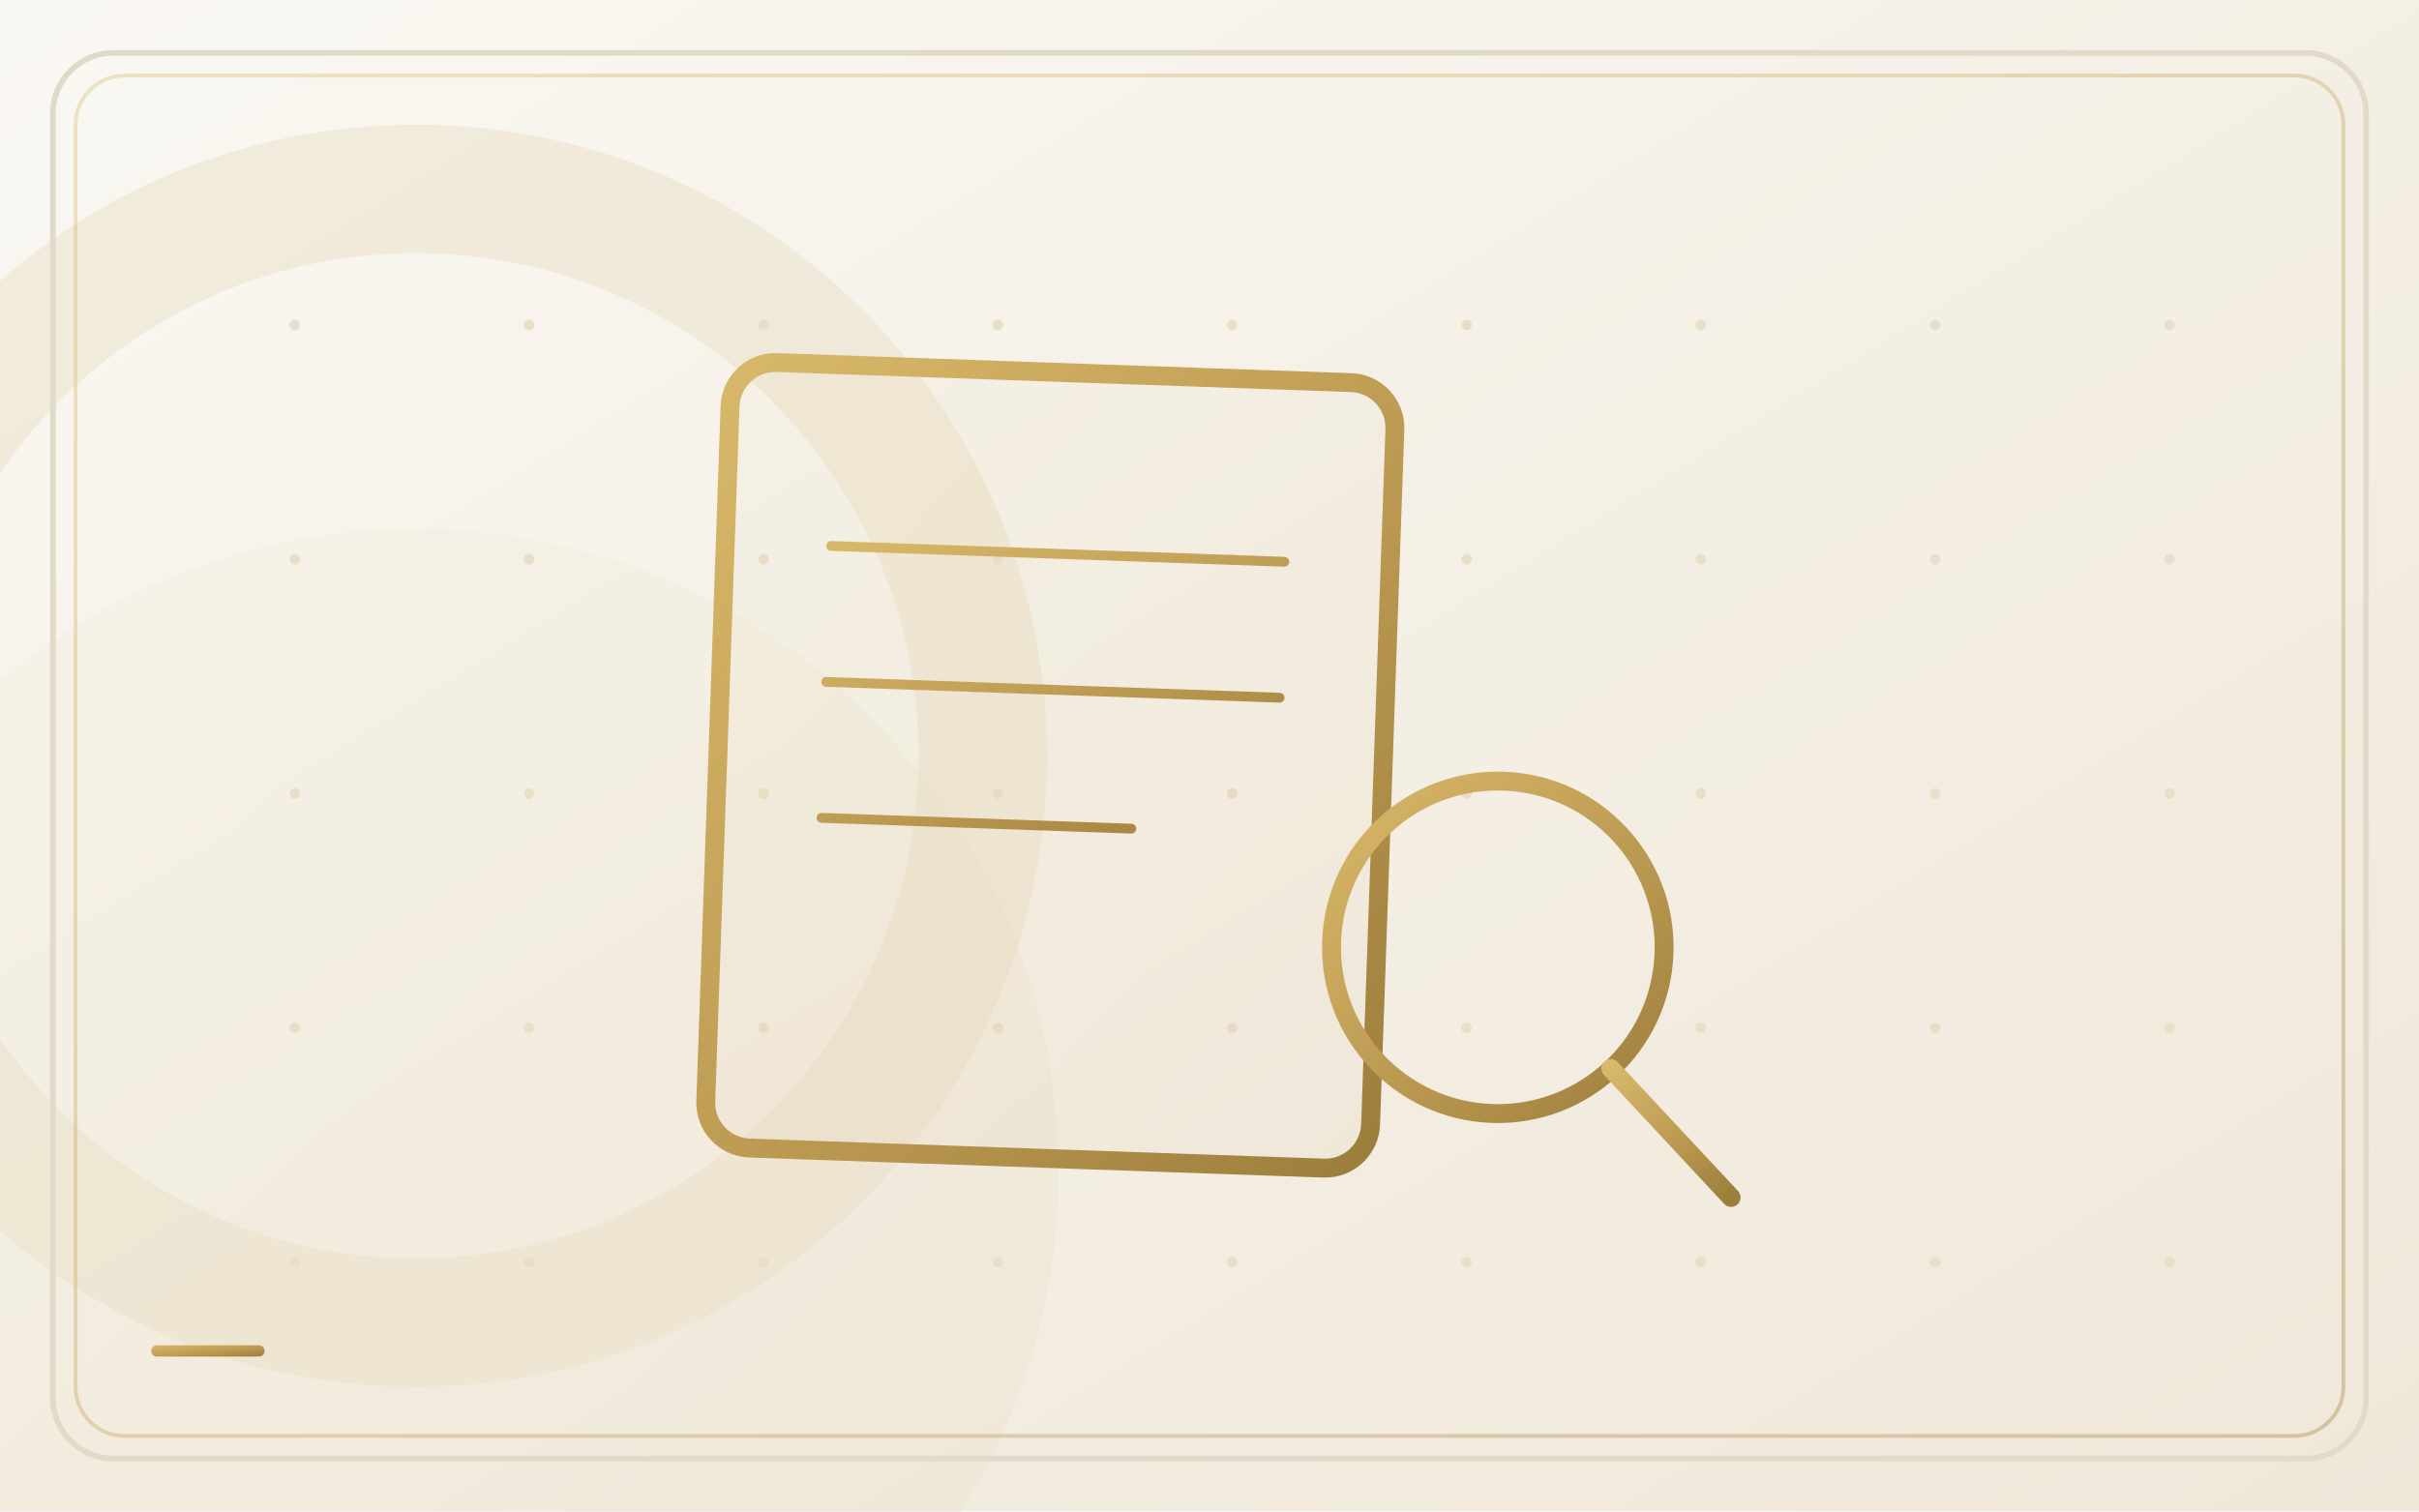
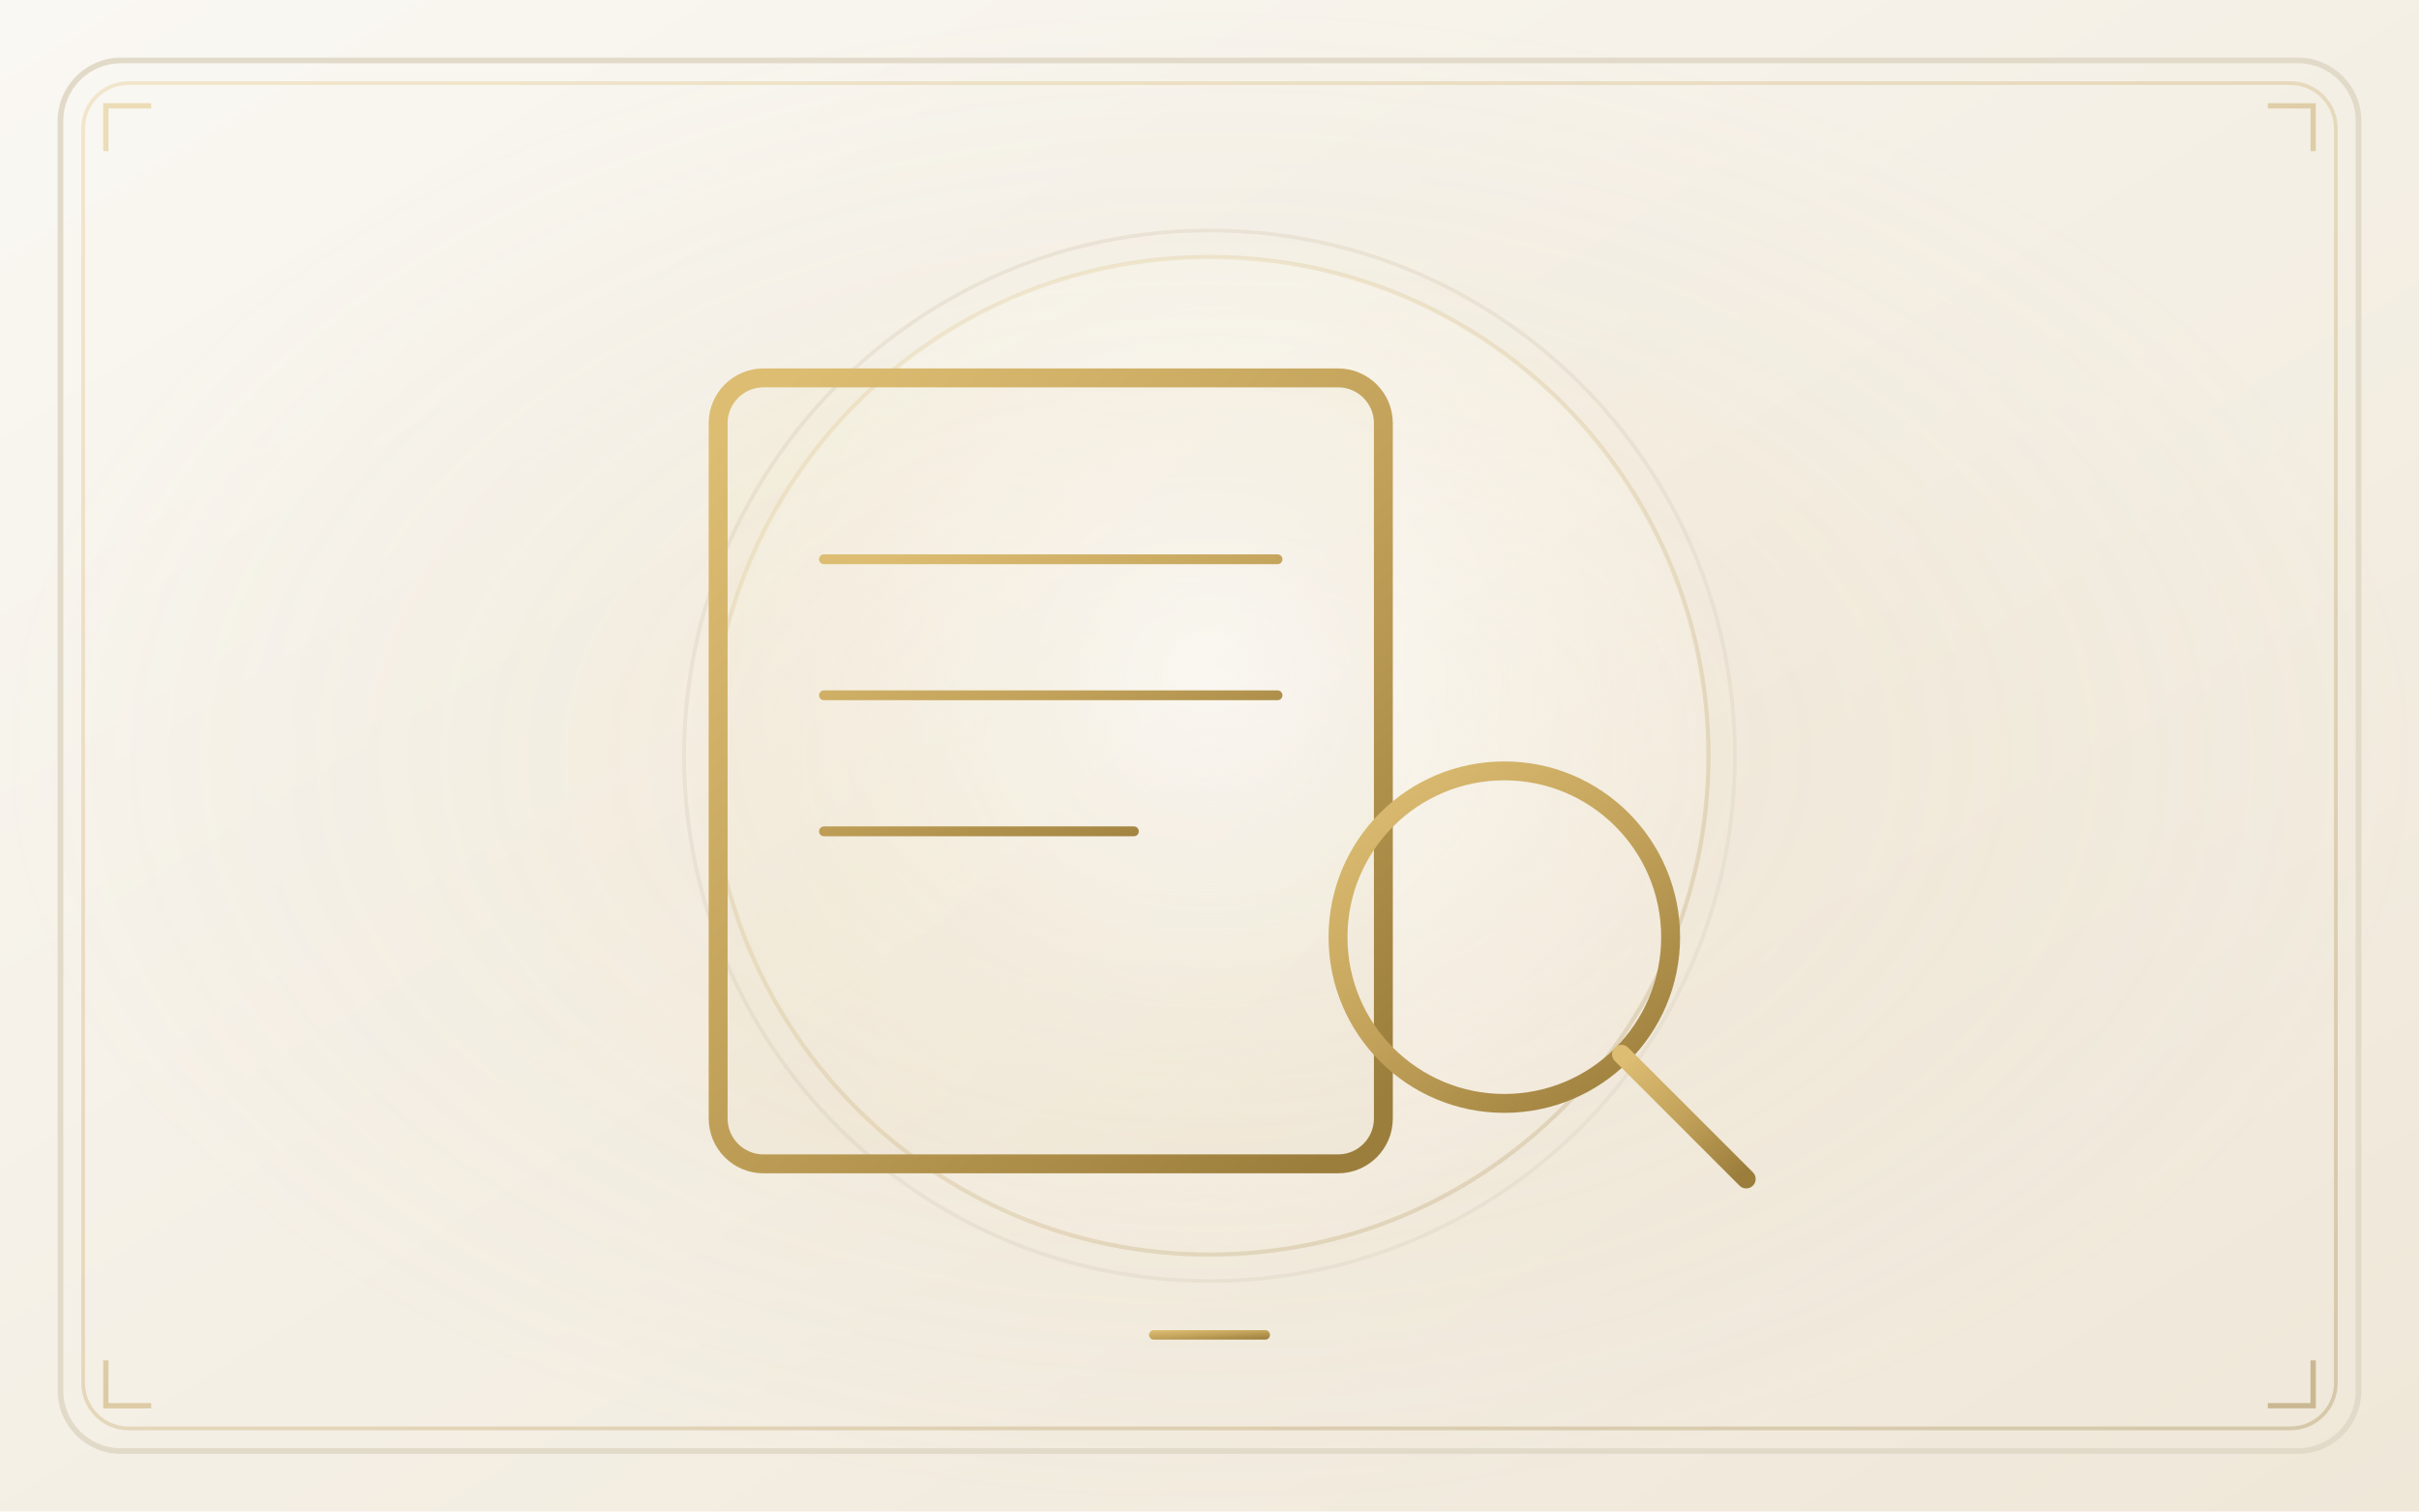
<svg xmlns="http://www.w3.org/2000/svg" viewBox="0 0 640 400" width="640" height="400">
  <defs>
    <linearGradient id="bgg" x1="0" y1="0" x2="1" y2="1">
      <stop offset="0" stop-color="#faf8f3" />
      <stop offset="1" stop-color="#efe7d8" />
    </linearGradient>
-     <linearGradient id="gg" x1="0" y1="0" x2="1" y2="1">
-       <stop offset="0" stop-color="#d8b86a" />
-       <stop offset="0.55" stop-color="#bd9a52" />
+     <linearGradient id="gg" x1="0.1" y1="0" x2="0.9" y2="1">
+       <stop offset="0" stop-color="#dcbd72" />
+       <stop offset="0.5" stop-color="#c2a25a" />
      <stop offset="1" stop-color="#9c7e3c" />
    </linearGradient>
+     <radialGradient id="glow" cx="0.5" cy="0.5" r="0.5">
+       <stop offset="0" stop-color="#caa968" stop-opacity="0.12" />
+       <stop offset="1" stop-color="#caa968" stop-opacity="0" />
+     </radialGradient>
+     <radialGradient id="med" cx="0.5" cy="0.42" r="0.6">
+       <stop offset="0" stop-color="#ffffff" stop-opacity="0.85" />
+       <stop offset="0.7" stop-color="#fbf7ee" stop-opacity="0.35" />
+       <stop offset="1" stop-color="#fbf7ee" stop-opacity="0" />
+     </radialGradient>
  </defs>
  <rect width="640" height="400" fill="url(#bgg)" />
-   <circle cx="110" cy="310" r="170" fill="url(#gg)" opacity="0.05" />
-   <circle cx="110" cy="200" r="150" fill="none" stroke="#e9dfc8" stroke-width="34" opacity="0.5" />
-   <circle cx="78" cy="86" r="1.4" fill="#e9dfc8" />
-   <circle cx="78" cy="148" r="1.4" fill="#e9dfc8" />
-   <circle cx="78" cy="210" r="1.4" fill="#e9dfc8" />
-   <circle cx="78" cy="272" r="1.4" fill="#e9dfc8" />
-   <circle cx="78" cy="334" r="1.4" fill="#e9dfc8" />
-   <circle cx="140" cy="86" r="1.4" fill="#e9dfc8" />
-   <circle cx="140" cy="148" r="1.4" fill="#e9dfc8" />
-   <circle cx="140" cy="210" r="1.4" fill="#e9dfc8" />
-   <circle cx="140" cy="272" r="1.4" fill="#e9dfc8" />
-   <circle cx="140" cy="334" r="1.4" fill="#e9dfc8" />
-   <circle cx="202" cy="86" r="1.4" fill="#e9dfc8" />
-   <circle cx="202" cy="148" r="1.4" fill="#e9dfc8" />
-   <circle cx="202" cy="210" r="1.4" fill="#e9dfc8" />
-   <circle cx="202" cy="272" r="1.4" fill="#e9dfc8" />
-   <circle cx="202" cy="334" r="1.4" fill="#e9dfc8" />
-   <circle cx="264" cy="86" r="1.4" fill="#e9dfc8" />
-   <circle cx="264" cy="148" r="1.4" fill="#e9dfc8" />
-   <circle cx="264" cy="210" r="1.4" fill="#e9dfc8" />
-   <circle cx="264" cy="272" r="1.4" fill="#e9dfc8" />
-   <circle cx="264" cy="334" r="1.4" fill="#e9dfc8" />
-   <circle cx="326" cy="86" r="1.4" fill="#e9dfc8" />
-   <circle cx="326" cy="148" r="1.4" fill="#e9dfc8" />
-   <circle cx="326" cy="210" r="1.4" fill="#e9dfc8" />
-   <circle cx="326" cy="272" r="1.4" fill="#e9dfc8" />
-   <circle cx="326" cy="334" r="1.4" fill="#e9dfc8" />
-   <circle cx="388" cy="86" r="1.4" fill="#e9dfc8" />
-   <circle cx="388" cy="148" r="1.4" fill="#e9dfc8" />
-   <circle cx="388" cy="210" r="1.4" fill="#e9dfc8" />
-   <circle cx="388" cy="272" r="1.4" fill="#e9dfc8" />
-   <circle cx="388" cy="334" r="1.4" fill="#e9dfc8" />
-   <circle cx="450" cy="86" r="1.4" fill="#e9dfc8" />
-   <circle cx="450" cy="148" r="1.4" fill="#e9dfc8" />
-   <circle cx="450" cy="210" r="1.4" fill="#e9dfc8" />
-   <circle cx="450" cy="272" r="1.4" fill="#e9dfc8" />
-   <circle cx="450" cy="334" r="1.4" fill="#e9dfc8" />
-   <circle cx="512" cy="86" r="1.4" fill="#e9dfc8" />
-   <circle cx="512" cy="148" r="1.4" fill="#e9dfc8" />
-   <circle cx="512" cy="210" r="1.4" fill="#e9dfc8" />
-   <circle cx="512" cy="272" r="1.4" fill="#e9dfc8" />
-   <circle cx="512" cy="334" r="1.4" fill="#e9dfc8" />
-   <circle cx="574" cy="86" r="1.4" fill="#e9dfc8" />
-   <circle cx="574" cy="148" r="1.4" fill="#e9dfc8" />
-   <circle cx="574" cy="210" r="1.4" fill="#e9dfc8" />
-   <circle cx="574" cy="272" r="1.4" fill="#e9dfc8" />
-   <circle cx="574" cy="334" r="1.4" fill="#e9dfc8" />
-   <rect x="14" y="14" width="612" height="372" fill="none" stroke="#e2dac9" stroke-width="1.5" rx="16" />
-   <rect x="20" y="20" width="600" height="360" fill="none" stroke="url(#gg)" stroke-width="1" rx="13" opacity="0.35" />
-   <g transform="rotate(2 320 200)">
+   <rect width="640" height="400" fill="url(#glow)" />
+   <circle cx="320" cy="200" r="132" fill="url(#med)" />
+   <circle cx="320" cy="200" r="132" fill="none" stroke="url(#gg)" stroke-width="1.1" opacity="0.22" />
+   <circle cx="320" cy="200" r="139" fill="none" stroke="#e2dac9" stroke-width="1" opacity="0.6" />
+   <rect x="16" y="16" width="608" height="368" fill="none" stroke="#e2dac9" stroke-width="1.5" rx="16" />
+   <rect x="22" y="22" width="596" height="356" fill="none" stroke="url(#gg)" stroke-width="1" rx="12" opacity="0.3" />
+   <path d="M28 40 V28 H40 M600 28 H612 V40 M612 360 V372 H600 M40 372 H28 V360" fill="none" stroke="url(#gg)" stroke-width="1.4" opacity="0.45" />
+   <g>
    <rect x="190" y="100" width="176" height="208" rx="12" stroke="url(#gg)" fill="none" stroke-width="5" stroke-linecap="round" stroke-linejoin="round" />
    <rect x="190" y="100" width="176" height="208" rx="12" fill="url(#gg)" opacity="0.05" />
    <path d="M218 148 H338 M218 184 H338 M218 220 H300" stroke="url(#gg)" fill="none" stroke-width="2.6" stroke-linecap="round" stroke-linejoin="round" />
    <circle cx="398" cy="248" r="44" stroke="url(#gg)" fill="none" stroke-width="5" stroke-linecap="round" stroke-linejoin="round" />
    <line x1="429" y1="279" x2="462" y2="312" stroke="url(#gg)" fill="none" stroke-width="5" stroke-linecap="round" stroke-linejoin="round" />
  </g>
-   <rect x="40" y="356" width="30" height="3" rx="1.5" fill="url(#gg)" />
+   <rect x="304" y="352" width="32" height="2.5" rx="1.25" fill="url(#gg)" />
</svg>
